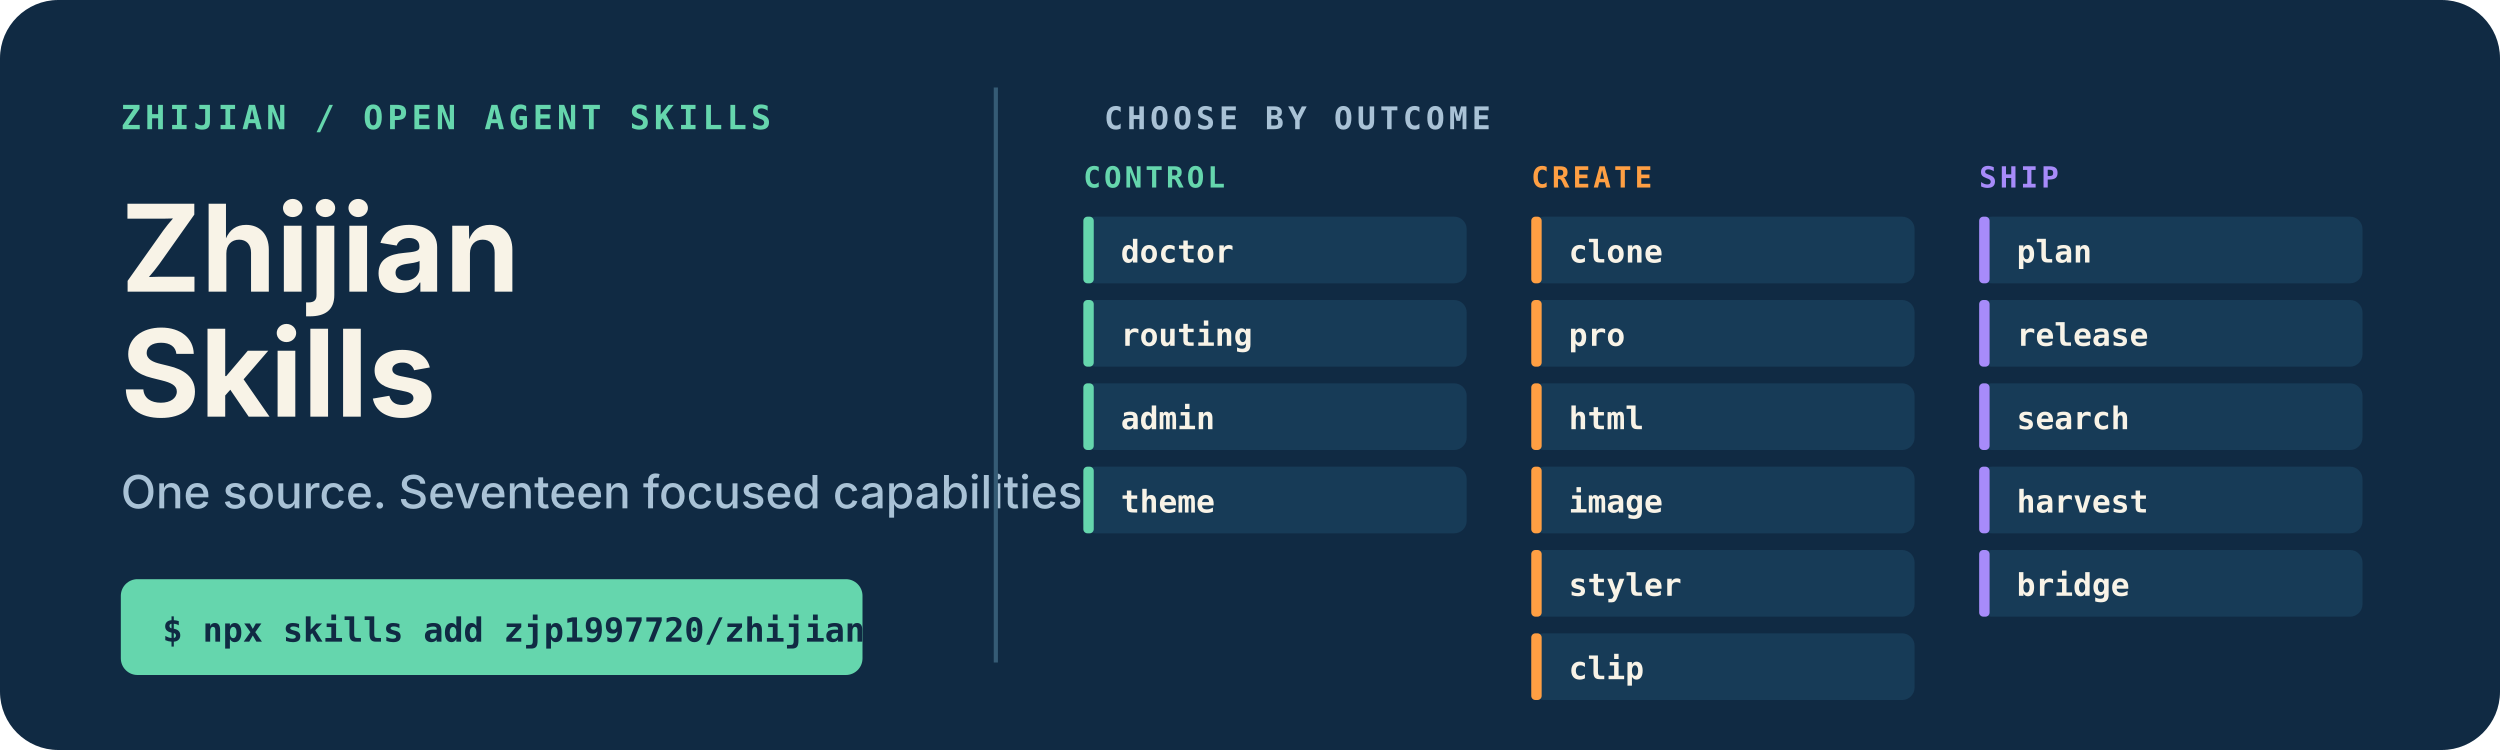
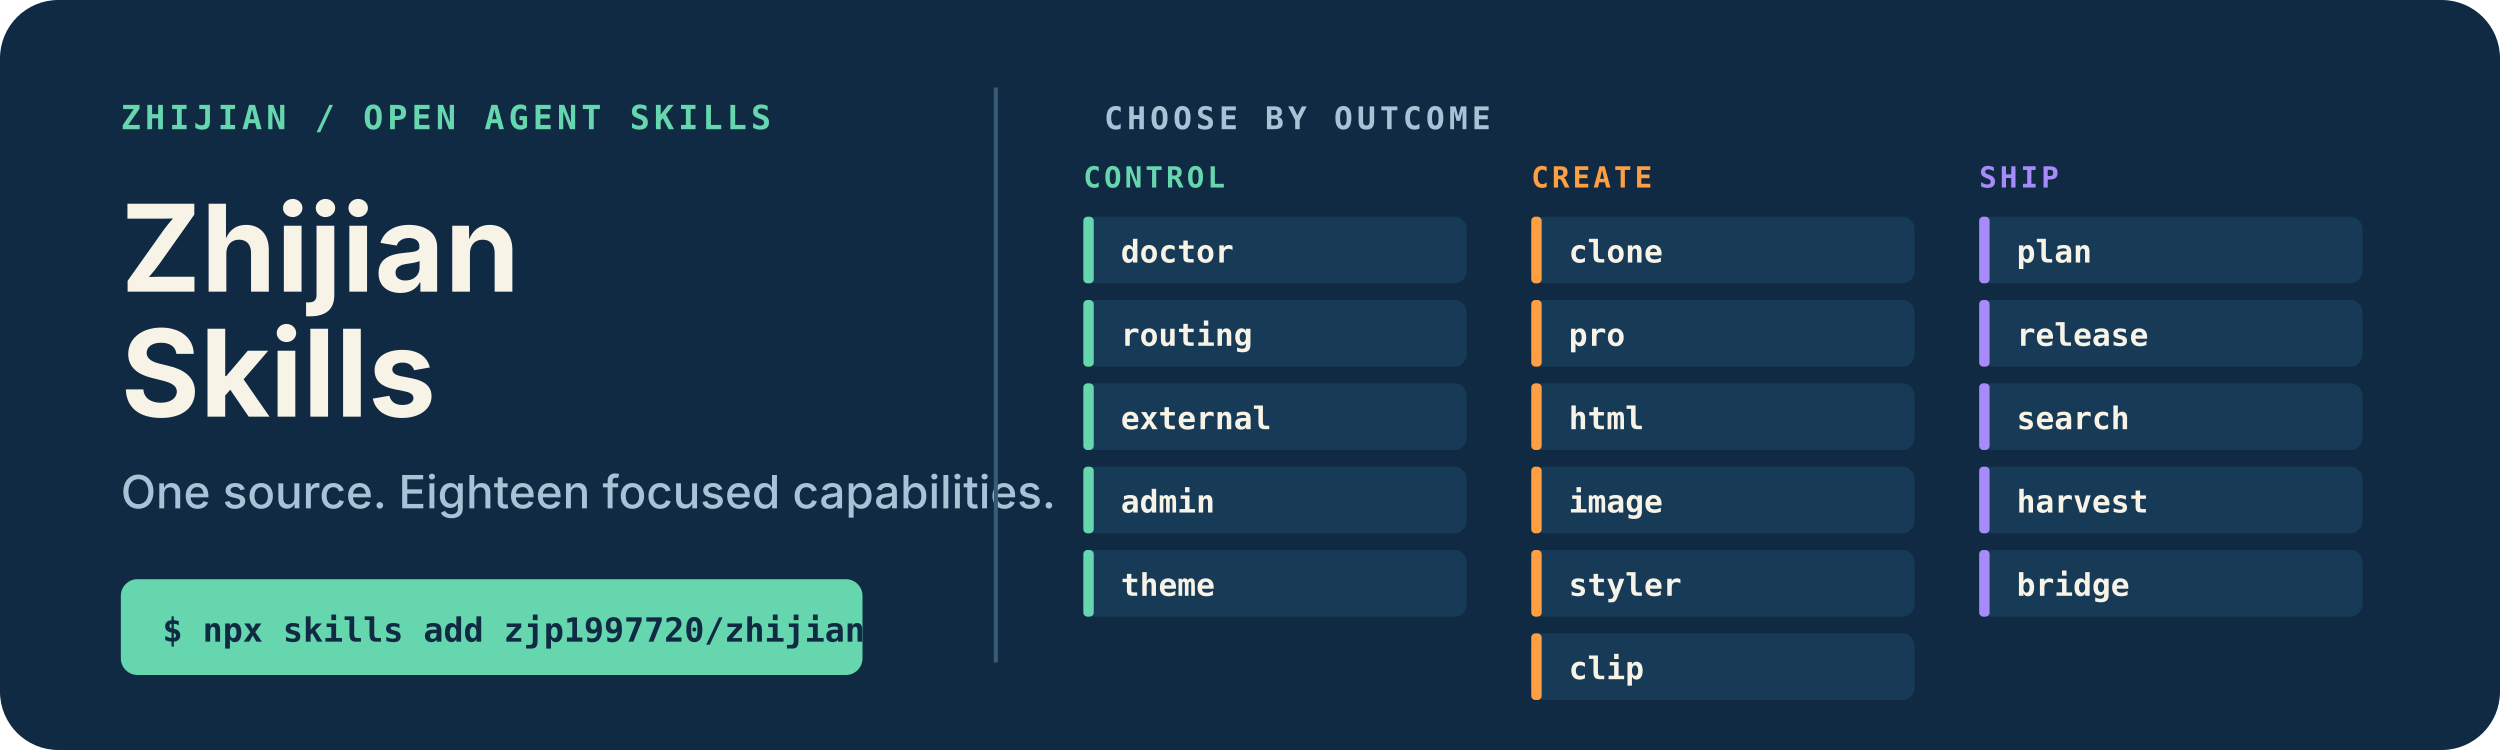
<svg xmlns="http://www.w3.org/2000/svg" viewBox="0 0 1200 360" role="img" aria-labelledby="title desc" data-composition="portfolio-outcome-map">
  <rect width="1200" height="360" rx="28" fill="#102A43" />
  <g data-composition="portfolio-outcome-map">
    <text x="58" y="62" fill="#65D6AD" font-family="ui-monospace,'SFMono-Regular',Menlo,monospace" font-size="16" font-weight="650" letter-spacing="2">ZHIJIAN / OPEN AGENT SKILLS</text>
    <text x="58" y="140" fill="#F8F3E7" font-family="-apple-system,BlinkMacSystemFont,'Segoe UI','PingFang SC',sans-serif" font-size="58" font-weight="700">Zhijian</text>
    <text x="58" y="200" fill="#F8F3E7" font-family="-apple-system,BlinkMacSystemFont,'Segoe UI','PingFang SC',sans-serif" font-size="58" font-weight="700">Skills</text>
-     <text x="58" y="244" fill="#A9C2D6" font-family="-apple-system,BlinkMacSystemFont,'Segoe UI','PingFang SC',sans-serif" font-size="22" font-weight="450">One source. Seventeen focused capabilities.</text>
+     <text x="58" y="244" fill="#A9C2D6" font-family="-apple-system,BlinkMacSystemFont,'Segoe UI','PingFang SC',sans-serif" font-size="22" font-weight="450">One source. Eighteen focused capabilities.</text>
    <rect x="58" y="278" width="356" height="46" rx="8" fill="#65D6AD" stroke="none" stroke-width="1" />
    <text x="78" y="308" fill="#102A43" font-family="ui-monospace,'SFMono-Regular',Menlo,monospace" font-size="16" font-weight="700">$ npx skills add zjp1997720/zhijian-skills</text>
    <line x1="478" y1="42" x2="478" y2="318" stroke="#355B75" stroke-width="2" />
    <text x="530" y="62" fill="#A9C2D6" font-family="ui-monospace,'SFMono-Regular',Menlo,monospace" font-size="15" font-weight="650" letter-spacing="2">CHOOSE BY OUTCOME</text>
    <text x="520" y="90" fill="#65D6AD" font-family="ui-monospace,'SFMono-Regular',Menlo,monospace" font-size="14" font-weight="700" letter-spacing="1.5">CONTROL</text>
    <rect x="520" y="104" width="184" height="32" rx="6" fill="#173B57" stroke="none" stroke-width="1" />
    <rect x="520" y="104" width="5" height="32" rx="2" fill="#65D6AD" stroke="none" stroke-width="1" />
    <text x="538" y="126" fill="#F8F3E7" font-family="ui-monospace,'SFMono-Regular',Menlo,monospace" font-size="15" font-weight="600">doctor</text>
    <rect x="520" y="144" width="184" height="32" rx="6" fill="#173B57" stroke="none" stroke-width="1" />
    <rect x="520" y="144" width="5" height="32" rx="2" fill="#65D6AD" stroke="none" stroke-width="1" />
    <text x="538" y="166" fill="#F8F3E7" font-family="ui-monospace,'SFMono-Regular',Menlo,monospace" font-size="15" font-weight="600">routing</text>
    <rect x="520" y="184" width="184" height="32" rx="6" fill="#173B57" stroke="none" stroke-width="1" />
    <rect x="520" y="184" width="5" height="32" rx="2" fill="#65D6AD" stroke="none" stroke-width="1" />
-     <text x="538" y="206" fill="#F8F3E7" font-family="ui-monospace,'SFMono-Regular',Menlo,monospace" font-size="15" font-weight="600">admin</text>
+     <text x="538" y="206" fill="#F8F3E7" font-family="ui-monospace,'SFMono-Regular',Menlo,monospace" font-size="15" font-weight="600">external</text>
    <rect x="520" y="224" width="184" height="32" rx="6" fill="#173B57" stroke="none" stroke-width="1" />
    <rect x="520" y="224" width="5" height="32" rx="2" fill="#65D6AD" stroke="none" stroke-width="1" />
-     <text x="538" y="246" fill="#F8F3E7" font-family="ui-monospace,'SFMono-Regular',Menlo,monospace" font-size="15" font-weight="600">theme</text>
+     <text x="538" y="246" fill="#F8F3E7" font-family="ui-monospace,'SFMono-Regular',Menlo,monospace" font-size="15" font-weight="600">admin</text>
+     <rect x="520" y="264" width="184" height="32" rx="6" fill="#173B57" stroke="none" stroke-width="1" />
+     <rect x="520" y="264" width="5" height="32" rx="2" fill="#65D6AD" stroke="none" stroke-width="1" />
+     <text x="538" y="286" fill="#F8F3E7" font-family="ui-monospace,'SFMono-Regular',Menlo,monospace" font-size="15" font-weight="600">theme</text>
    <text x="735" y="90" fill="#FF9F43" font-family="ui-monospace,'SFMono-Regular',Menlo,monospace" font-size="14" font-weight="700" letter-spacing="1.5">CREATE</text>
    <rect x="735" y="104" width="184" height="32" rx="6" fill="#173B57" stroke="none" stroke-width="1" />
    <rect x="735" y="104" width="5" height="32" rx="2" fill="#FF9F43" stroke="none" stroke-width="1" />
    <text x="753" y="126" fill="#F8F3E7" font-family="ui-monospace,'SFMono-Regular',Menlo,monospace" font-size="15" font-weight="600">clone</text>
    <rect x="735" y="144" width="184" height="32" rx="6" fill="#173B57" stroke="none" stroke-width="1" />
    <rect x="735" y="144" width="5" height="32" rx="2" fill="#FF9F43" stroke="none" stroke-width="1" />
    <text x="753" y="166" fill="#F8F3E7" font-family="ui-monospace,'SFMono-Regular',Menlo,monospace" font-size="15" font-weight="600">pro</text>
    <rect x="735" y="184" width="184" height="32" rx="6" fill="#173B57" stroke="none" stroke-width="1" />
    <rect x="735" y="184" width="5" height="32" rx="2" fill="#FF9F43" stroke="none" stroke-width="1" />
    <text x="753" y="206" fill="#F8F3E7" font-family="ui-monospace,'SFMono-Regular',Menlo,monospace" font-size="15" font-weight="600">html</text>
    <rect x="735" y="224" width="184" height="32" rx="6" fill="#173B57" stroke="none" stroke-width="1" />
    <rect x="735" y="224" width="5" height="32" rx="2" fill="#FF9F43" stroke="none" stroke-width="1" />
    <text x="753" y="246" fill="#F8F3E7" font-family="ui-monospace,'SFMono-Regular',Menlo,monospace" font-size="15" font-weight="600">image</text>
    <rect x="735" y="264" width="184" height="32" rx="6" fill="#173B57" stroke="none" stroke-width="1" />
    <rect x="735" y="264" width="5" height="32" rx="2" fill="#FF9F43" stroke="none" stroke-width="1" />
    <text x="753" y="286" fill="#F8F3E7" font-family="ui-monospace,'SFMono-Regular',Menlo,monospace" font-size="15" font-weight="600">styler</text>
    <rect x="735" y="304" width="184" height="32" rx="6" fill="#173B57" stroke="none" stroke-width="1" />
    <rect x="735" y="304" width="5" height="32" rx="2" fill="#FF9F43" stroke="none" stroke-width="1" />
    <text x="753" y="326" fill="#F8F3E7" font-family="ui-monospace,'SFMono-Regular',Menlo,monospace" font-size="15" font-weight="600">clip</text>
    <text x="950" y="90" fill="#A78BFA" font-family="ui-monospace,'SFMono-Regular',Menlo,monospace" font-size="14" font-weight="700" letter-spacing="1.5">SHIP</text>
    <rect x="950" y="104" width="184" height="32" rx="6" fill="#173B57" stroke="none" stroke-width="1" />
    <rect x="950" y="104" width="5" height="32" rx="2" fill="#A78BFA" stroke="none" stroke-width="1" />
    <text x="968" y="126" fill="#F8F3E7" font-family="ui-monospace,'SFMono-Regular',Menlo,monospace" font-size="15" font-weight="600">plan</text>
    <rect x="950" y="144" width="184" height="32" rx="6" fill="#173B57" stroke="none" stroke-width="1" />
    <rect x="950" y="144" width="5" height="32" rx="2" fill="#A78BFA" stroke="none" stroke-width="1" />
    <text x="968" y="166" fill="#F8F3E7" font-family="ui-monospace,'SFMono-Regular',Menlo,monospace" font-size="15" font-weight="600">release</text>
    <rect x="950" y="184" width="184" height="32" rx="6" fill="#173B57" stroke="none" stroke-width="1" />
    <rect x="950" y="184" width="5" height="32" rx="2" fill="#A78BFA" stroke="none" stroke-width="1" />
    <text x="968" y="206" fill="#F8F3E7" font-family="ui-monospace,'SFMono-Regular',Menlo,monospace" font-size="15" font-weight="600">search</text>
    <rect x="950" y="224" width="184" height="32" rx="6" fill="#173B57" stroke="none" stroke-width="1" />
    <rect x="950" y="224" width="5" height="32" rx="2" fill="#A78BFA" stroke="none" stroke-width="1" />
    <text x="968" y="246" fill="#F8F3E7" font-family="ui-monospace,'SFMono-Regular',Menlo,monospace" font-size="15" font-weight="600">harvest</text>
    <rect x="950" y="264" width="184" height="32" rx="6" fill="#173B57" stroke="none" stroke-width="1" />
    <rect x="950" y="264" width="5" height="32" rx="2" fill="#A78BFA" stroke="none" stroke-width="1" />
    <text x="968" y="286" fill="#F8F3E7" font-family="ui-monospace,'SFMono-Regular',Menlo,monospace" font-size="15" font-weight="600">bridge</text>
  </g>
</svg>
